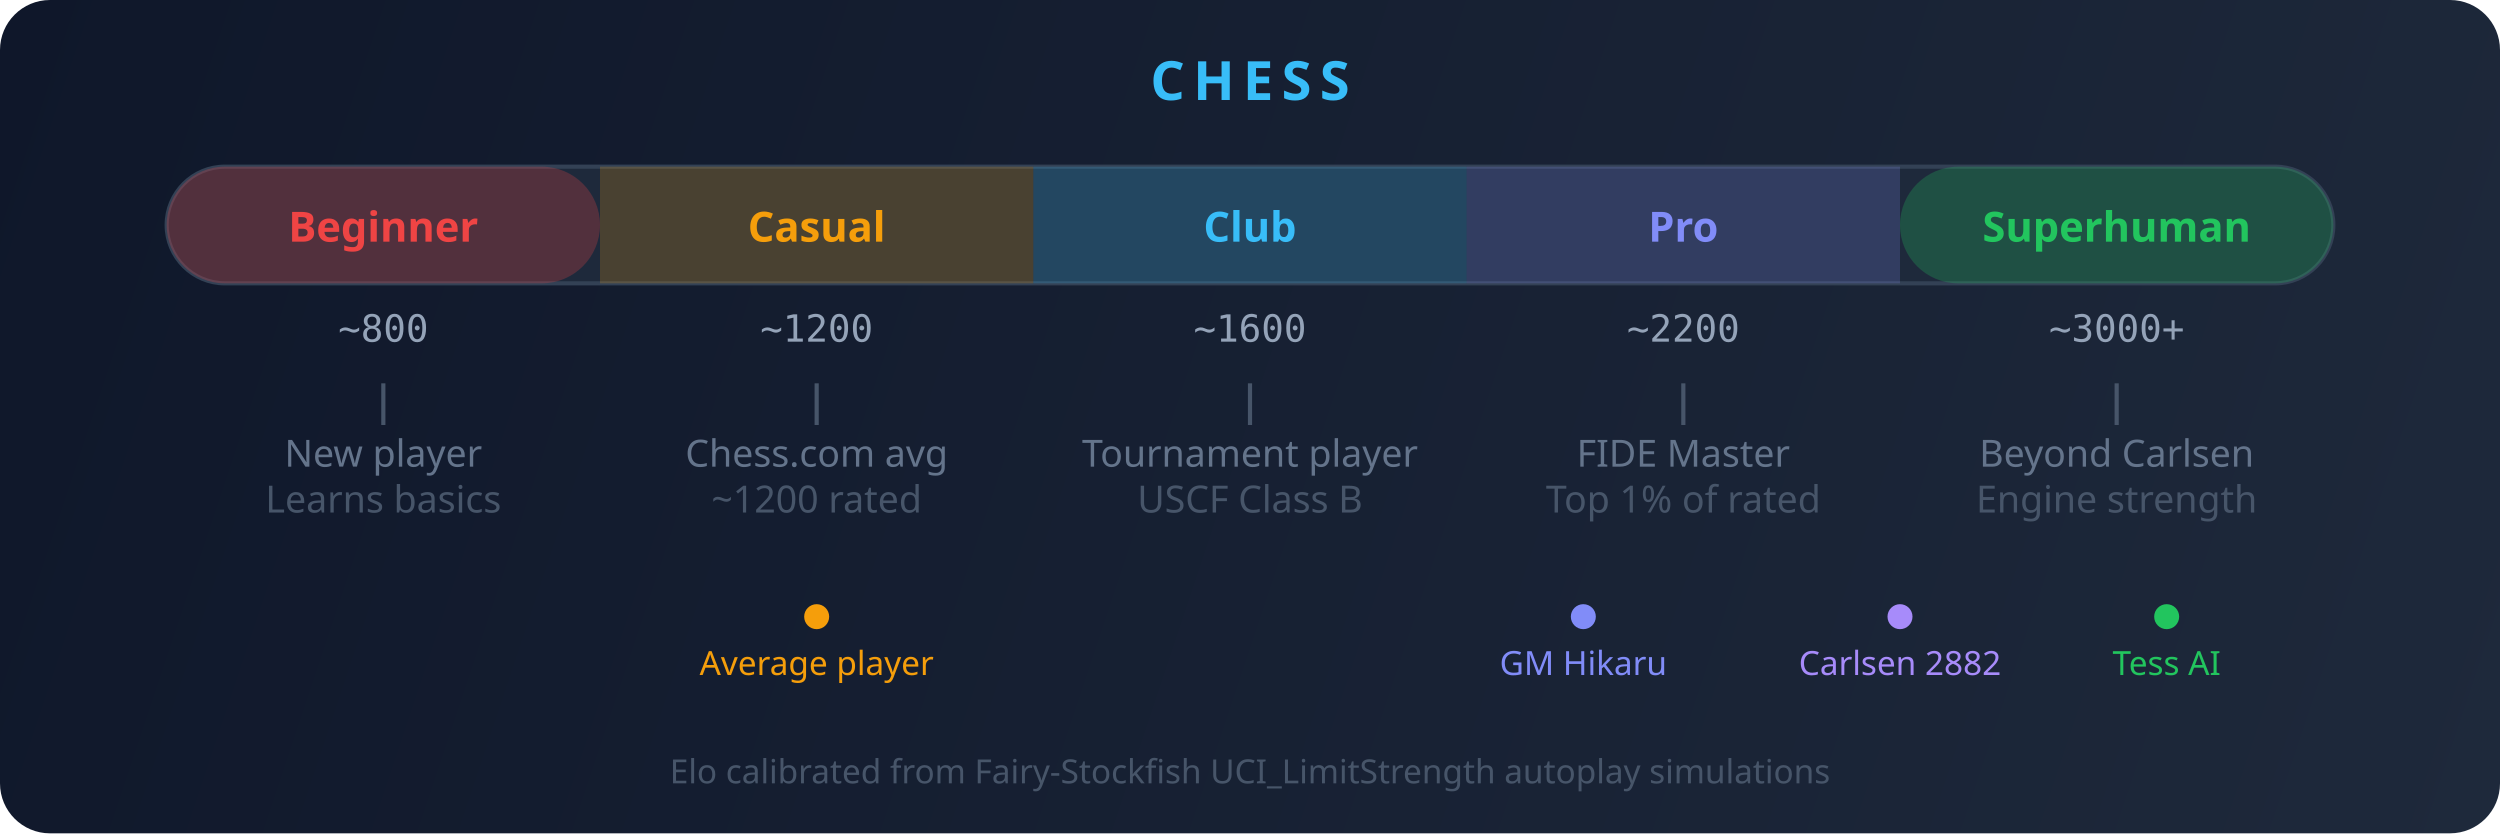
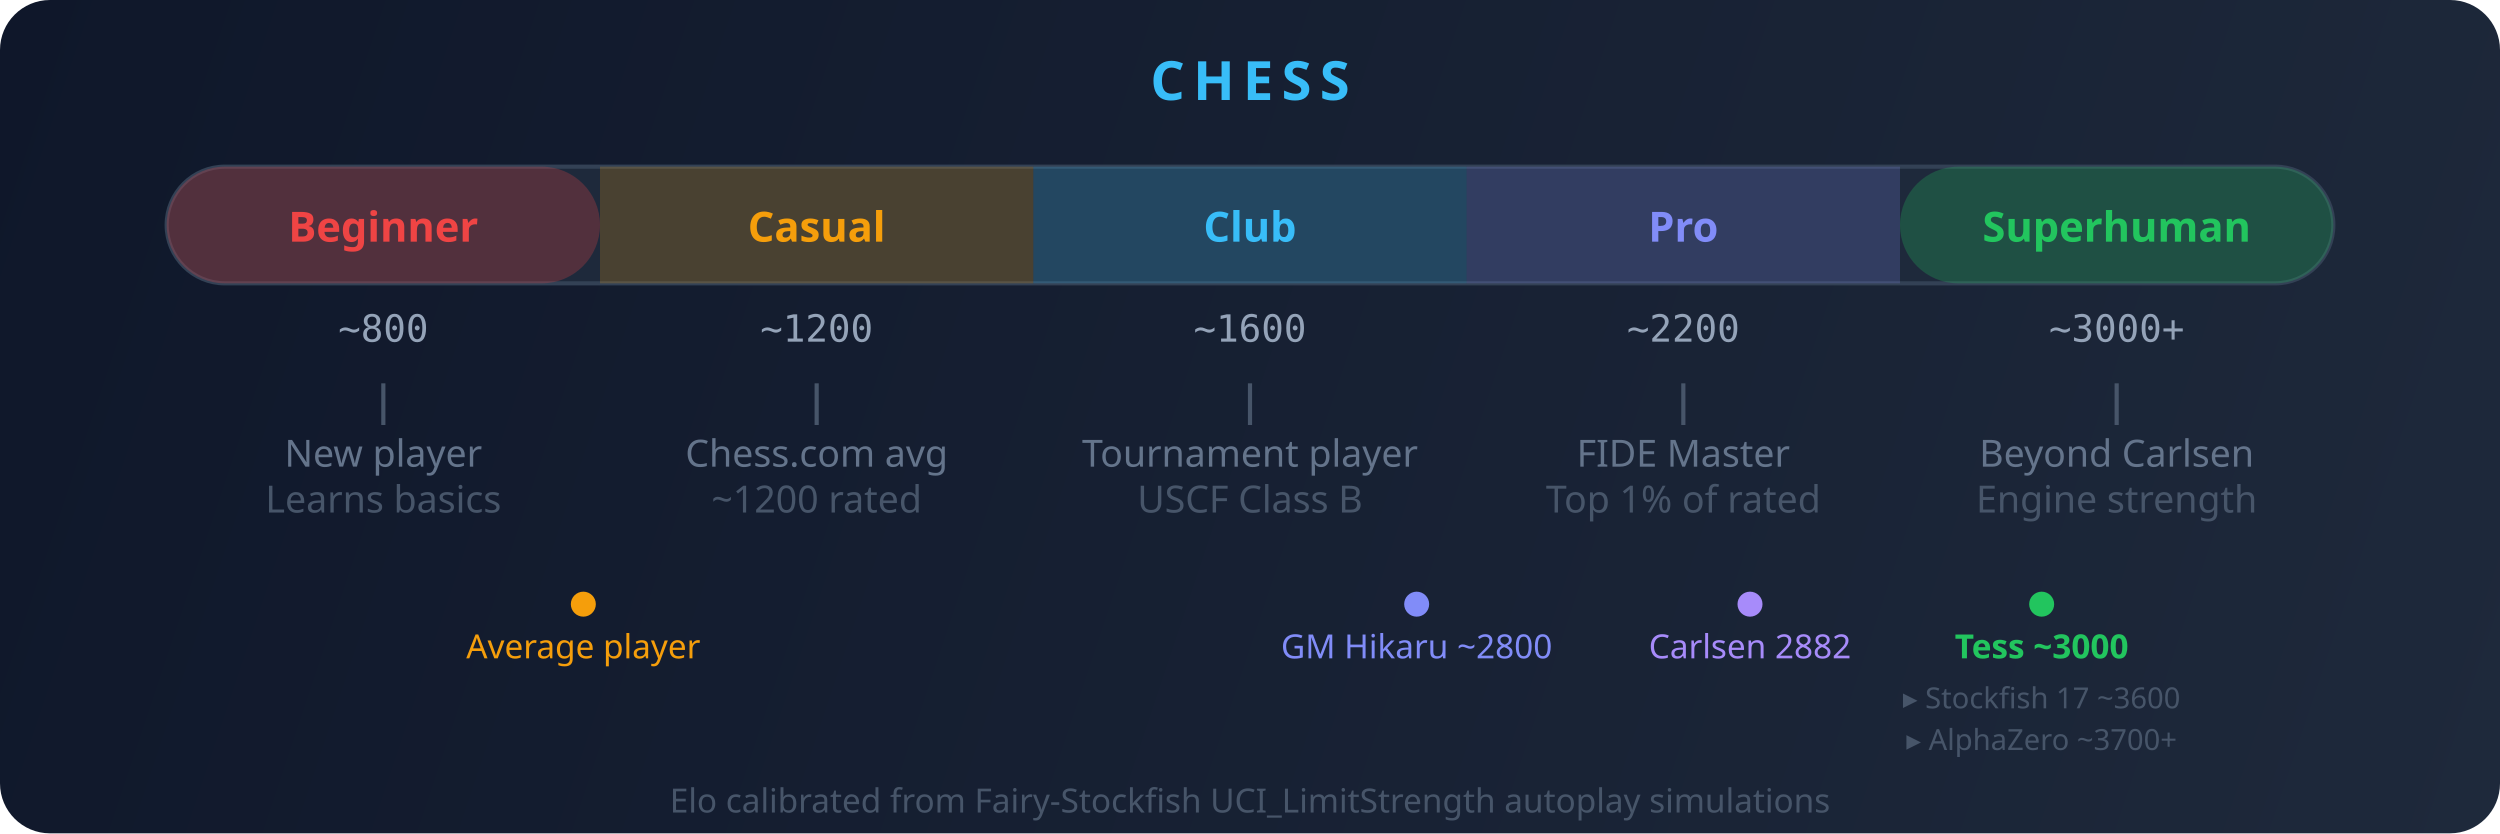
<svg xmlns="http://www.w3.org/2000/svg" viewBox="0 0 600 200" fill="none">
  <defs>
    <linearGradient id="bg" x1="0" y1="0" x2="600" y2="200" gradientUnits="userSpaceOnUse">
      <stop offset="0%" stop-color="#0f172a" />
      <stop offset="100%" stop-color="#1e293b" />
    </linearGradient>
  </defs>
  <rect width="600" height="200" rx="12" fill="url(#bg)" />
  <text x="300" y="24" font-family="system-ui, sans-serif" font-size="13" font-weight="700" fill="#38bdf8" text-anchor="middle" letter-spacing="2">CHESS</text>
  <rect x="40" y="40" width="520" height="28" rx="14" fill="#1e293b" stroke="#334155" stroke-width="1" />
  <rect x="40" y="40" width="104" height="28" rx="14" fill="#ef4444" opacity="0.25" />
  <rect x="144" y="40" width="104" height="28" fill="#f59e0b" opacity="0.2" />
  <rect x="248" y="40" width="104" height="28" fill="#38bdf8" opacity="0.2" />
  <rect x="352" y="40" width="104" height="28" fill="#818cf8" opacity="0.2" />
  <rect x="456" y="40" width="104" height="28" rx="14" fill="#22c55e" opacity="0.25" />
  <text x="92" y="58" font-family="system-ui, sans-serif" font-size="10" font-weight="700" fill="#ef4444" text-anchor="middle">Beginner</text>
  <text x="196" y="58" font-family="system-ui, sans-serif" font-size="10" font-weight="700" fill="#f59e0b" text-anchor="middle">Casual</text>
  <text x="300" y="58" font-family="system-ui, sans-serif" font-size="10" font-weight="700" fill="#38bdf8" text-anchor="middle">Club</text>
  <text x="404" y="58" font-family="system-ui, sans-serif" font-size="10" font-weight="700" fill="#818cf8" text-anchor="middle">Pro</text>
  <text x="508" y="58" font-family="system-ui, sans-serif" font-size="10" font-weight="700" fill="#22c55e" text-anchor="middle">Superhuman</text>
  <text x="92" y="82" font-family="monospace" font-size="9" fill="#94a3b8" text-anchor="middle">~800</text>
  <text x="196" y="82" font-family="monospace" font-size="9" fill="#94a3b8" text-anchor="middle">~1200</text>
  <text x="300" y="82" font-family="monospace" font-size="9" fill="#94a3b8" text-anchor="middle">~1600</text>
  <text x="404" y="82" font-family="monospace" font-size="9" fill="#94a3b8" text-anchor="middle">~2200</text>
  <text x="508" y="82" font-family="monospace" font-size="9" fill="#94a3b8" text-anchor="middle">~3000+</text>
  <g font-family="system-ui, sans-serif" font-size="9" fill="#64748b">
    <line x1="92" y1="92" x2="92" y2="102" stroke="#475569" stroke-width="1" />
    <text x="92" y="112" text-anchor="middle">New player</text>
    <text x="92" y="123" text-anchor="middle" fill="#475569">Learns basics</text>
    <line x1="196" y1="92" x2="196" y2="102" stroke="#475569" stroke-width="1" />
    <text x="196" y="112" text-anchor="middle">Chess.com avg</text>
    <text x="196" y="123" text-anchor="middle" fill="#475569">~1200 rated</text>
    <line x1="300" y1="92" x2="300" y2="102" stroke="#475569" stroke-width="1" />
    <text x="300" y="112" text-anchor="middle">Tournament player</text>
    <text x="300" y="123" text-anchor="middle" fill="#475569">USCF Class B</text>
    <line x1="404" y1="92" x2="404" y2="102" stroke="#475569" stroke-width="1" />
    <text x="404" y="112" text-anchor="middle">FIDE Master</text>
    <text x="404" y="123" text-anchor="middle" fill="#475569">Top 1% of rated</text>
    <line x1="508" y1="92" x2="508" y2="102" stroke="#475569" stroke-width="1" />
    <text x="508" y="112" text-anchor="middle">Beyond Carlsen</text>
    <text x="508" y="123" text-anchor="middle" fill="#475569">Engine strength</text>
  </g>
  <g font-family="system-ui, sans-serif" font-size="8">
-     <circle cx="196" cy="148" r="3" fill="#f59e0b" />
-     <text x="196" y="162" fill="#f59e0b" text-anchor="middle">Average player</text>
-     <circle cx="380" cy="148" r="3" fill="#818cf8" />
-     <text x="380" y="162" fill="#818cf8" text-anchor="middle">GM Hikaru</text>
-     <circle cx="456" cy="148" r="3" fill="#a78bfa" />
-     <text x="456" y="162" fill="#a78bfa" text-anchor="middle">Carlsen 2882</text>
-     <circle cx="520" cy="148" r="3" fill="#22c55e" />
-     <text x="520" y="162" fill="#22c55e" text-anchor="middle">Tess AI</text>
+     <circle cx="140" cy="145" r="3" fill="#f59e0b" />
+     <text x="140" y="158" fill="#f59e0b" text-anchor="middle">Average player</text>
+     <circle cx="340" cy="145" r="3" fill="#818cf8" />
+     <text x="340" y="158" fill="#818cf8" text-anchor="middle">GM Hikaru ~2800</text>
+     <circle cx="420" cy="145" r="3" fill="#a78bfa" />
+     <text x="420" y="158" fill="#a78bfa" text-anchor="middle">Carlsen 2882</text>
+     <circle cx="490" cy="145" r="3" fill="#22c55e" />
+     <text x="490" y="158" fill="#22c55e" text-anchor="middle" font-weight="700">Tess ~3000</text>
  </g>
-   <text x="300" y="188" font-family="system-ui, sans-serif" font-size="8" fill="#475569" text-anchor="middle">Elo calibrated from Fairy-Stockfish UCI_LimitStrength autoplay simulations</text>
+   <g font-family="system-ui, sans-serif" font-size="7" fill="#475569">
+     <text x="490" y="170" text-anchor="middle">▸ Stockfish 17 ~3600</text>
+     <text x="490" y="180" text-anchor="middle">▸ AlphaZero ~3700+</text>
+   </g>
+   <text x="300" y="195" font-family="system-ui, sans-serif" font-size="8" fill="#475569" text-anchor="middle">Elo calibrated from Fairy-Stockfish UCI_LimitStrength autoplay simulations</text>
</svg>
